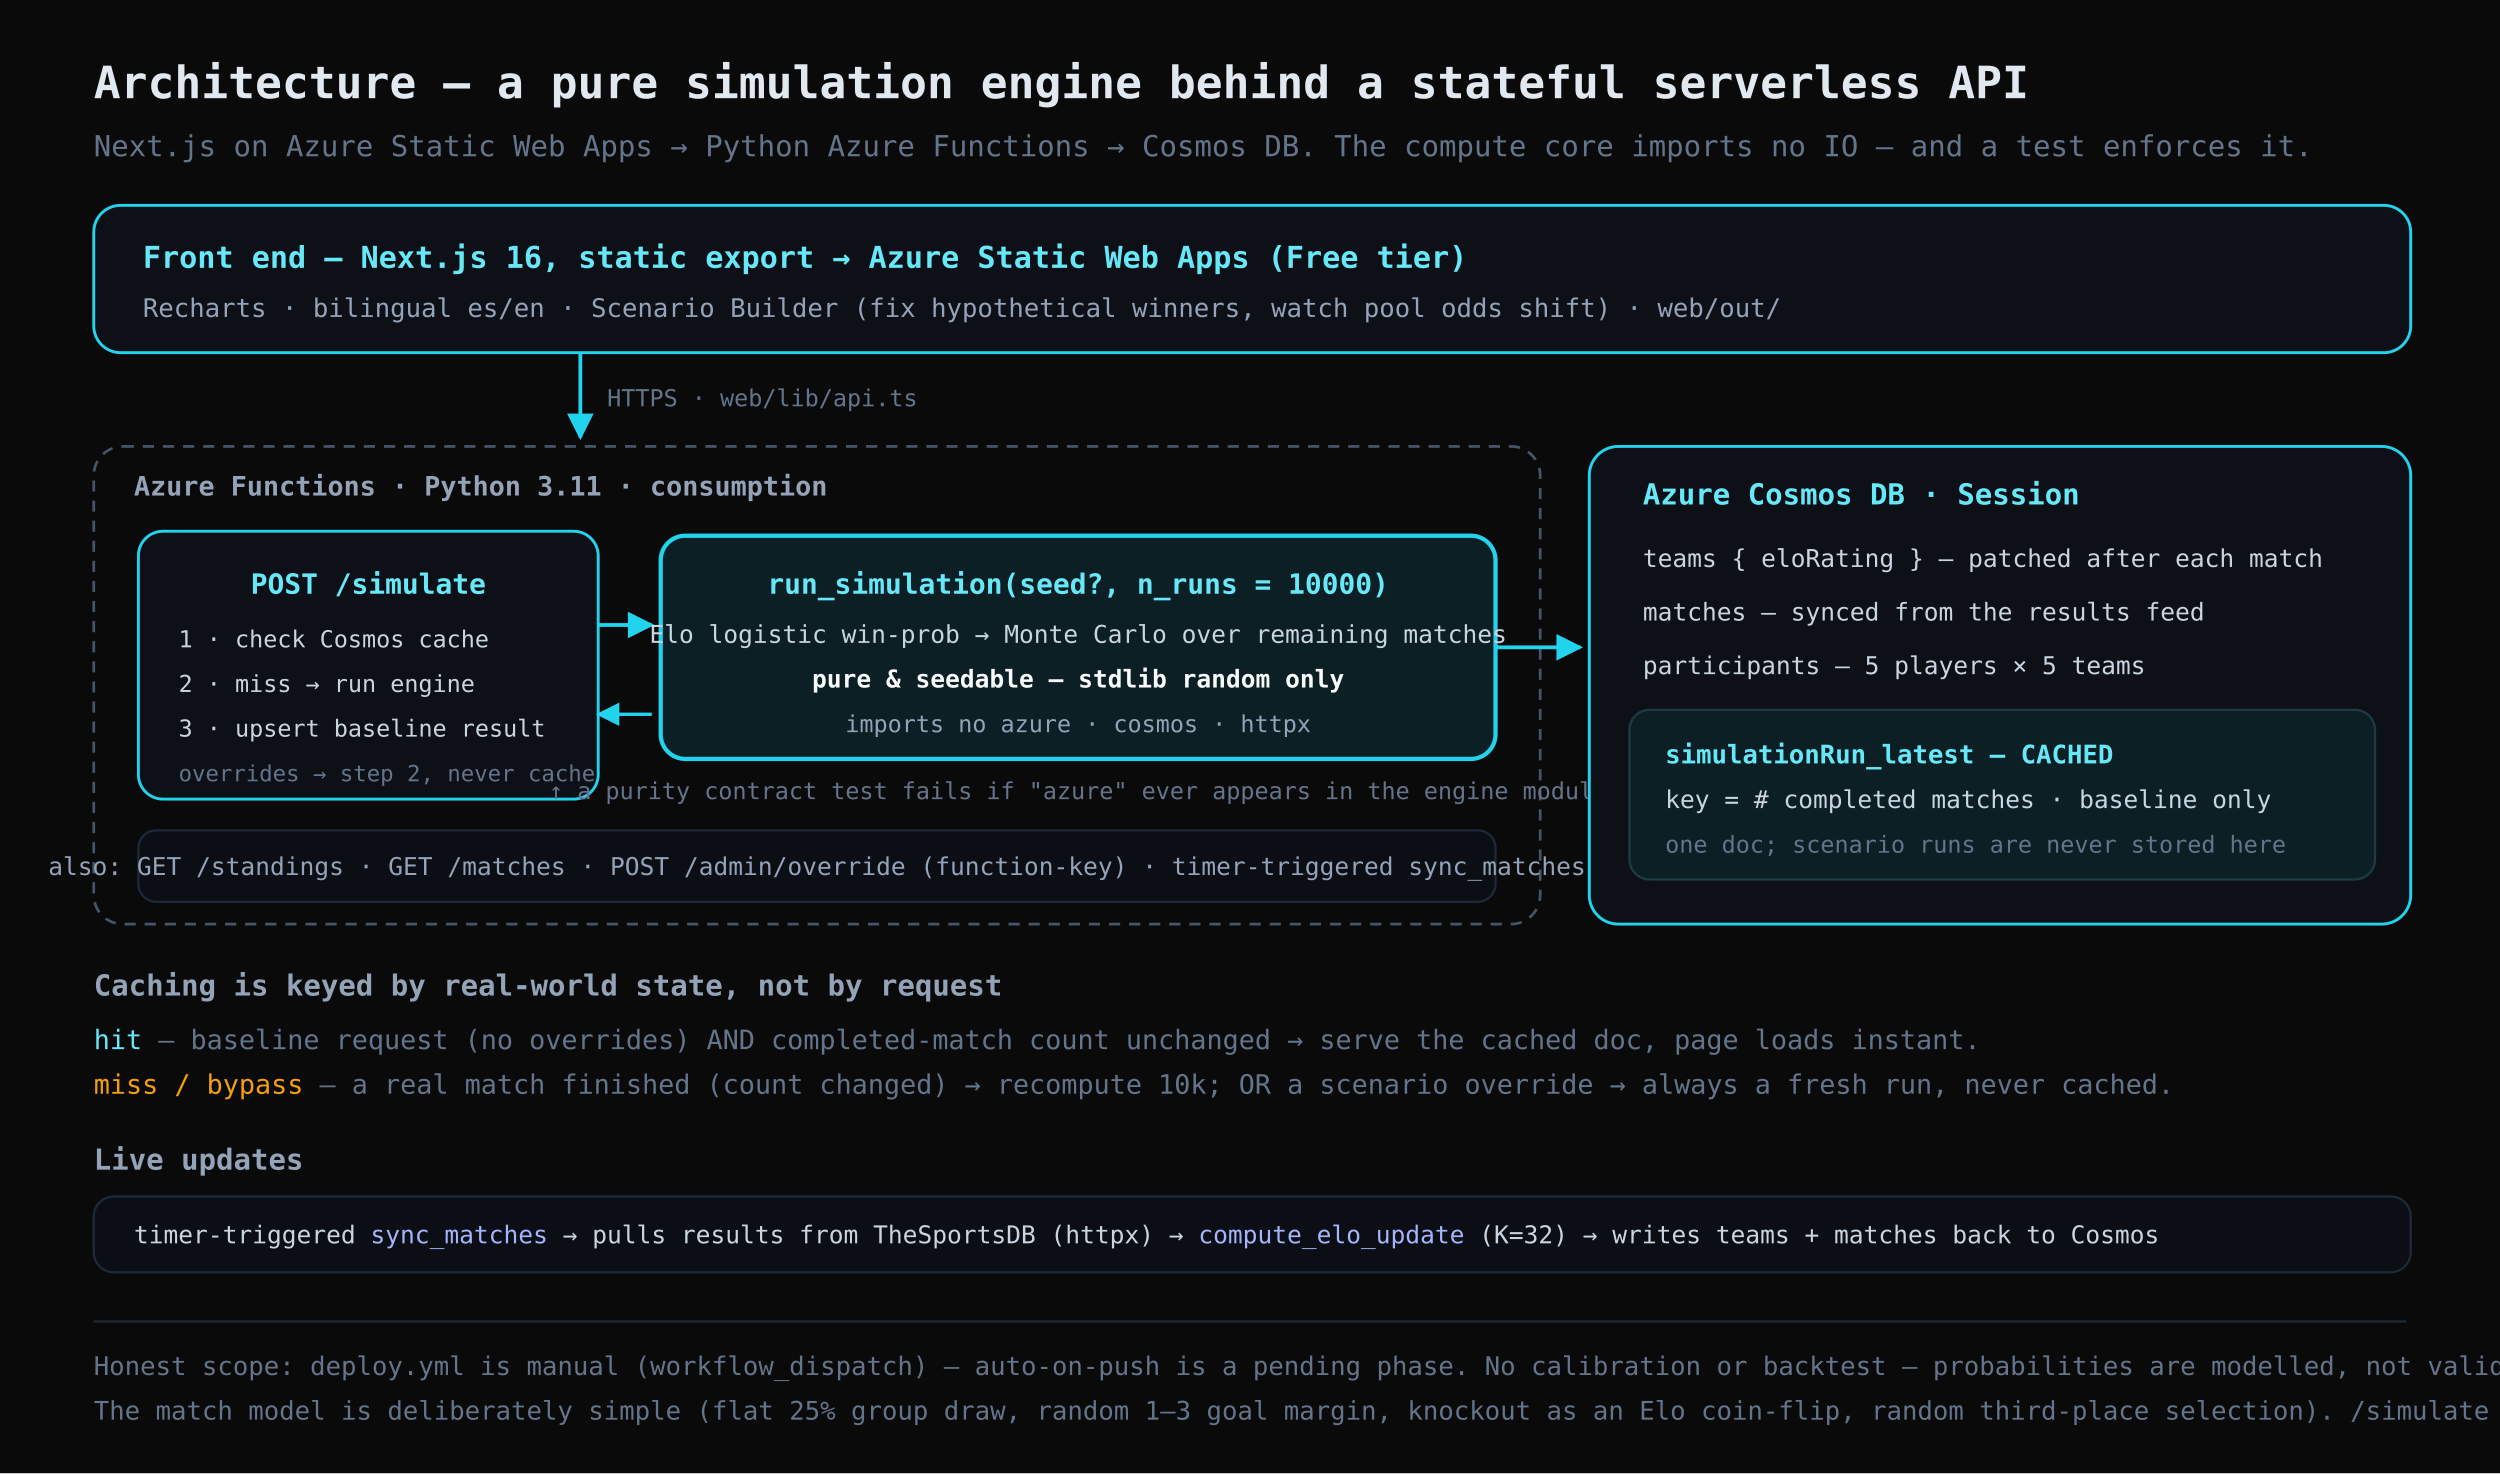
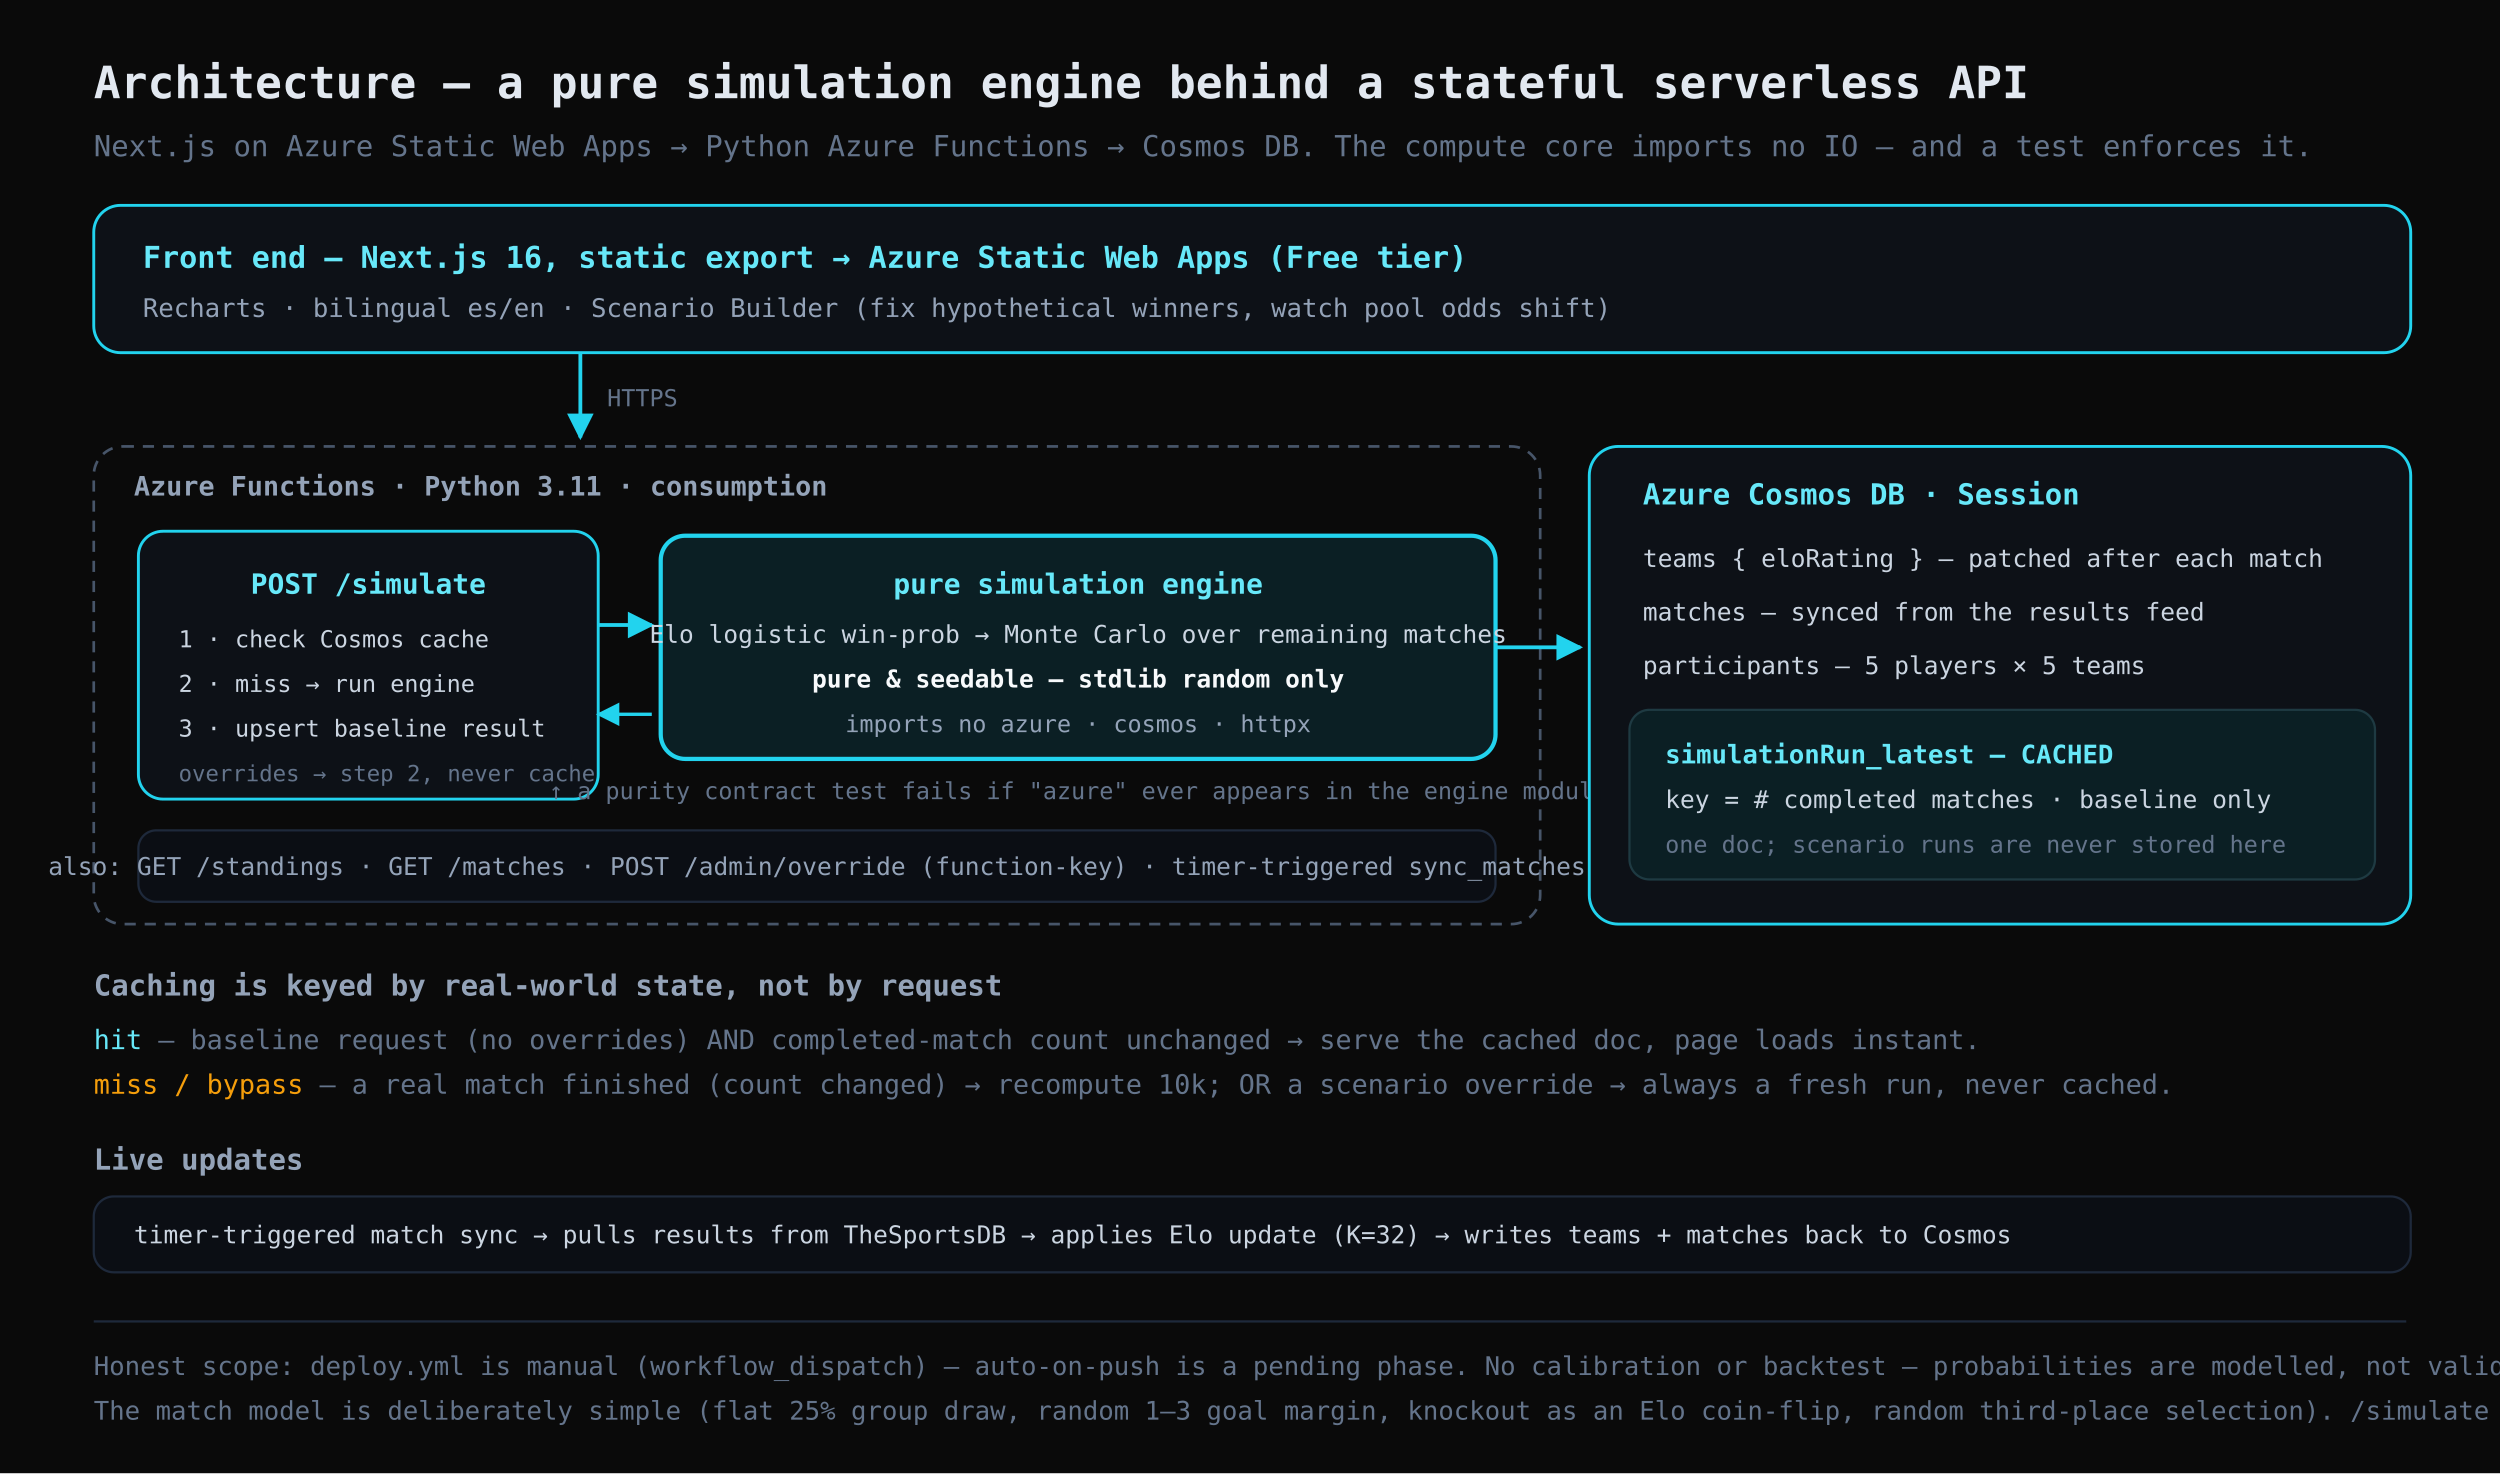
<svg xmlns="http://www.w3.org/2000/svg" width="1120" height="660" viewBox="0 0 1120 660" font-family="ui-monospace, SFMono-Regular, Menlo, monospace">
  <defs>
    <marker id="wa-ar-c" viewBox="0 0 10 10" refX="9" refY="5" markerWidth="7" markerHeight="7" orient="auto-start-reverse">
      <path d="M0 0 L10 5 L0 10 z" fill="#22d3ee" />
    </marker>
    <marker id="wa-ar-i" viewBox="0 0 10 10" refX="9" refY="5" markerWidth="7" markerHeight="7" orient="auto-start-reverse">
      <path d="M0 0 L10 5 L0 10 z" fill="#818cf8" />
    </marker>
  </defs>
  <rect width="1120" height="660" fill="#0a0a0a" />
  <text x="42" y="44" fill="#e2e8f0" font-size="20" font-weight="700">Architecture — a pure simulation engine behind a stateful serverless API</text>
  <text x="42" y="70" fill="#64748b" font-size="13">Next.js on Azure Static Web Apps → Python Azure Functions → Cosmos DB. The compute core imports no IO — and a test enforces it.</text>
  <rect x="42" y="92" width="1038" height="66" rx="12" fill="#0d1117" stroke="#22d3ee" stroke-width="1.3" />
  <text x="64" y="120" fill="#67e8f9" font-size="13.5" font-weight="700">Front end — Next.js 16, static export → Azure Static Web Apps (Free tier)</text>
-   <text x="64" y="142" fill="#94a3b8" font-size="11.5">Recharts · bilingual es/en · Scenario Builder (fix hypothetical winners, watch pool odds shift) · web/out/</text>
+   <text x="64" y="142" fill="#94a3b8" font-size="11.5">Recharts · bilingual es/en · Scenario Builder (fix hypothetical winners, watch pool odds shift)</text>
  <path d="M260 158 V196" fill="none" stroke="#22d3ee" stroke-width="1.7" marker-end="url(#wa-ar-c)" />
-   <text x="272" y="182" fill="#64748b" font-size="10.5">HTTPS · web/lib/api.ts</text>
+   <text x="272" y="182" fill="#64748b" font-size="10.5">HTTPS</text>
  <rect x="42" y="200" width="648" height="214" rx="13" fill="none" stroke="#475569" stroke-width="1.2" stroke-dasharray="5 4" />
  <text x="60" y="222" fill="#94a3b8" font-size="12" font-weight="700">Azure Functions · Python 3.11 · consumption</text>
  <rect x="62" y="238" width="206" height="120" rx="11" fill="#0d1117" stroke="#22d3ee" stroke-width="1.3" />
  <text x="165" y="266" text-anchor="middle" fill="#67e8f9" font-size="12.5" font-weight="700">POST /simulate</text>
  <text x="80" y="290" fill="#cbd5e1" font-size="10.5">1 · check Cosmos cache</text>
  <text x="80" y="310" fill="#cbd5e1" font-size="10.5">2 · miss → run engine</text>
  <text x="80" y="330" fill="#cbd5e1" font-size="10.5">3 · upsert baseline result</text>
  <text x="80" y="350" fill="#64748b" font-size="10">overrides → step 2, never cache</text>
  <path d="M268 280 H292" fill="none" stroke="#22d3ee" stroke-width="1.7" marker-end="url(#wa-ar-c)" />
  <path d="M292 320 H268" fill="none" stroke="#22d3ee" stroke-width="1.5" marker-end="url(#wa-ar-c)" />
  <rect x="296" y="240" width="374" height="100" rx="11" fill="#0b1f24" stroke="#22d3ee" stroke-width="1.9" />
-   <text x="483" y="266" text-anchor="middle" fill="#67e8f9" font-size="12.5" font-weight="700">run_simulation(seed?, n_runs = 10000)</text>
+   <text x="483" y="266" text-anchor="middle" fill="#67e8f9" font-size="12.5" font-weight="700">pure simulation engine</text>
  <text x="483" y="288" text-anchor="middle" fill="#cbd5e1" font-size="11">Elo logistic win-prob → Monte Carlo over remaining matches</text>
  <text x="483" y="308" text-anchor="middle" fill="#f8fafc" font-size="11" font-weight="700">pure &amp; seedable — stdlib random only</text>
  <text x="483" y="328" text-anchor="middle" fill="#94a3b8" font-size="10.5">imports no azure · cosmos · httpx</text>
  <text x="483" y="358" text-anchor="middle" fill="#64748b" font-size="10.5">↑ a purity contract test fails if "azure" ever appears in the engine module</text>
  <rect x="62" y="372" width="608" height="32" rx="8" fill="#0b0e14" stroke="#1e293b" stroke-width="1" />
  <text x="366" y="392" text-anchor="middle" fill="#94a3b8" font-size="11">also: GET /standings · GET /matches · POST /admin/override (function-key) · timer-triggered sync_matches</text>
  <rect x="712" y="200" width="368" height="214" rx="13" fill="#0d1117" stroke="#22d3ee" stroke-width="1.3" />
  <text x="736" y="226" fill="#67e8f9" font-size="13" font-weight="700">Azure Cosmos DB · Session</text>
  <g font-size="11">
    <text x="736" y="254" fill="#cbd5e1">teams { eloRating } — patched after each match</text>
    <text x="736" y="278" fill="#cbd5e1">matches — synced from the results feed</text>
    <text x="736" y="302" fill="#cbd5e1">participants — 5 players × 5 teams</text>
    <rect x="730" y="318" width="334" height="76" rx="9" fill="#0b1f24" stroke="#1e3a42" stroke-width="1" />
    <text x="746" y="342" fill="#67e8f9" font-size="11.5" font-weight="700">simulationRun_latest — CACHED</text>
    <text x="746" y="362" fill="#cbd5e1">key = # completed matches · baseline only</text>
    <text x="746" y="382" fill="#64748b" font-size="10.5">one doc; scenario runs are never stored here</text>
  </g>
  <path d="M670 290 H708" fill="none" stroke="#22d3ee" stroke-width="1.7" marker-end="url(#wa-ar-c)" />
  <text x="42" y="446" fill="#94a3b8" font-size="13" font-weight="700">Caching is keyed by real-world state, not by request</text>
  <text x="42" y="470" fill="#64748b" font-size="12">
    <tspan fill="#67e8f9">hit</tspan> — baseline request (no overrides) AND completed-match count unchanged → serve the cached doc, page loads instant.</text>
  <text x="42" y="490" fill="#64748b" font-size="12">
    <tspan fill="#f59e0b">miss / bypass</tspan> — a real match finished (count changed) → recompute 10k; OR a scenario override → always a fresh run, never cached.</text>
  <text x="42" y="524" fill="#94a3b8" font-size="13" font-weight="700">Live updates</text>
  <rect x="42" y="536" width="1038" height="34" rx="9" fill="#0b0e14" stroke="#1e293b" stroke-width="1" />
-   <text x="60" y="557" fill="#cbd5e1" font-size="11">timer-triggered <tspan fill="#a5b4fc">sync_matches</tspan> → pulls results from TheSportsDB (httpx) → <tspan fill="#a5b4fc">compute_elo_update</tspan> (K=32) → writes teams + matches back to Cosmos</text>
+   <text x="60" y="557" fill="#cbd5e1" font-size="11">timer-triggered match sync → pulls results from TheSportsDB → applies Elo update (K=32) → writes teams + matches back to Cosmos</text>
  <line x1="42" y1="592" x2="1078" y2="592" stroke="#1e293b" stroke-width="1" />
  <text x="42" y="616" fill="#64748b" font-size="11.5">Honest scope: deploy.yml is manual (workflow_dispatch) — auto-on-push is a pending phase. No calibration or backtest — probabilities are modelled, not validated.</text>
  <text x="42" y="636" fill="#64748b" font-size="11.5">The match model is deliberately simple (flat 25% group draw, random 1–3 goal margin, knockout as an Elo coin-flip, random third-place selection). /simulate is anonymous with an unbounded run count; live runs are unseeded.</text>
</svg>
